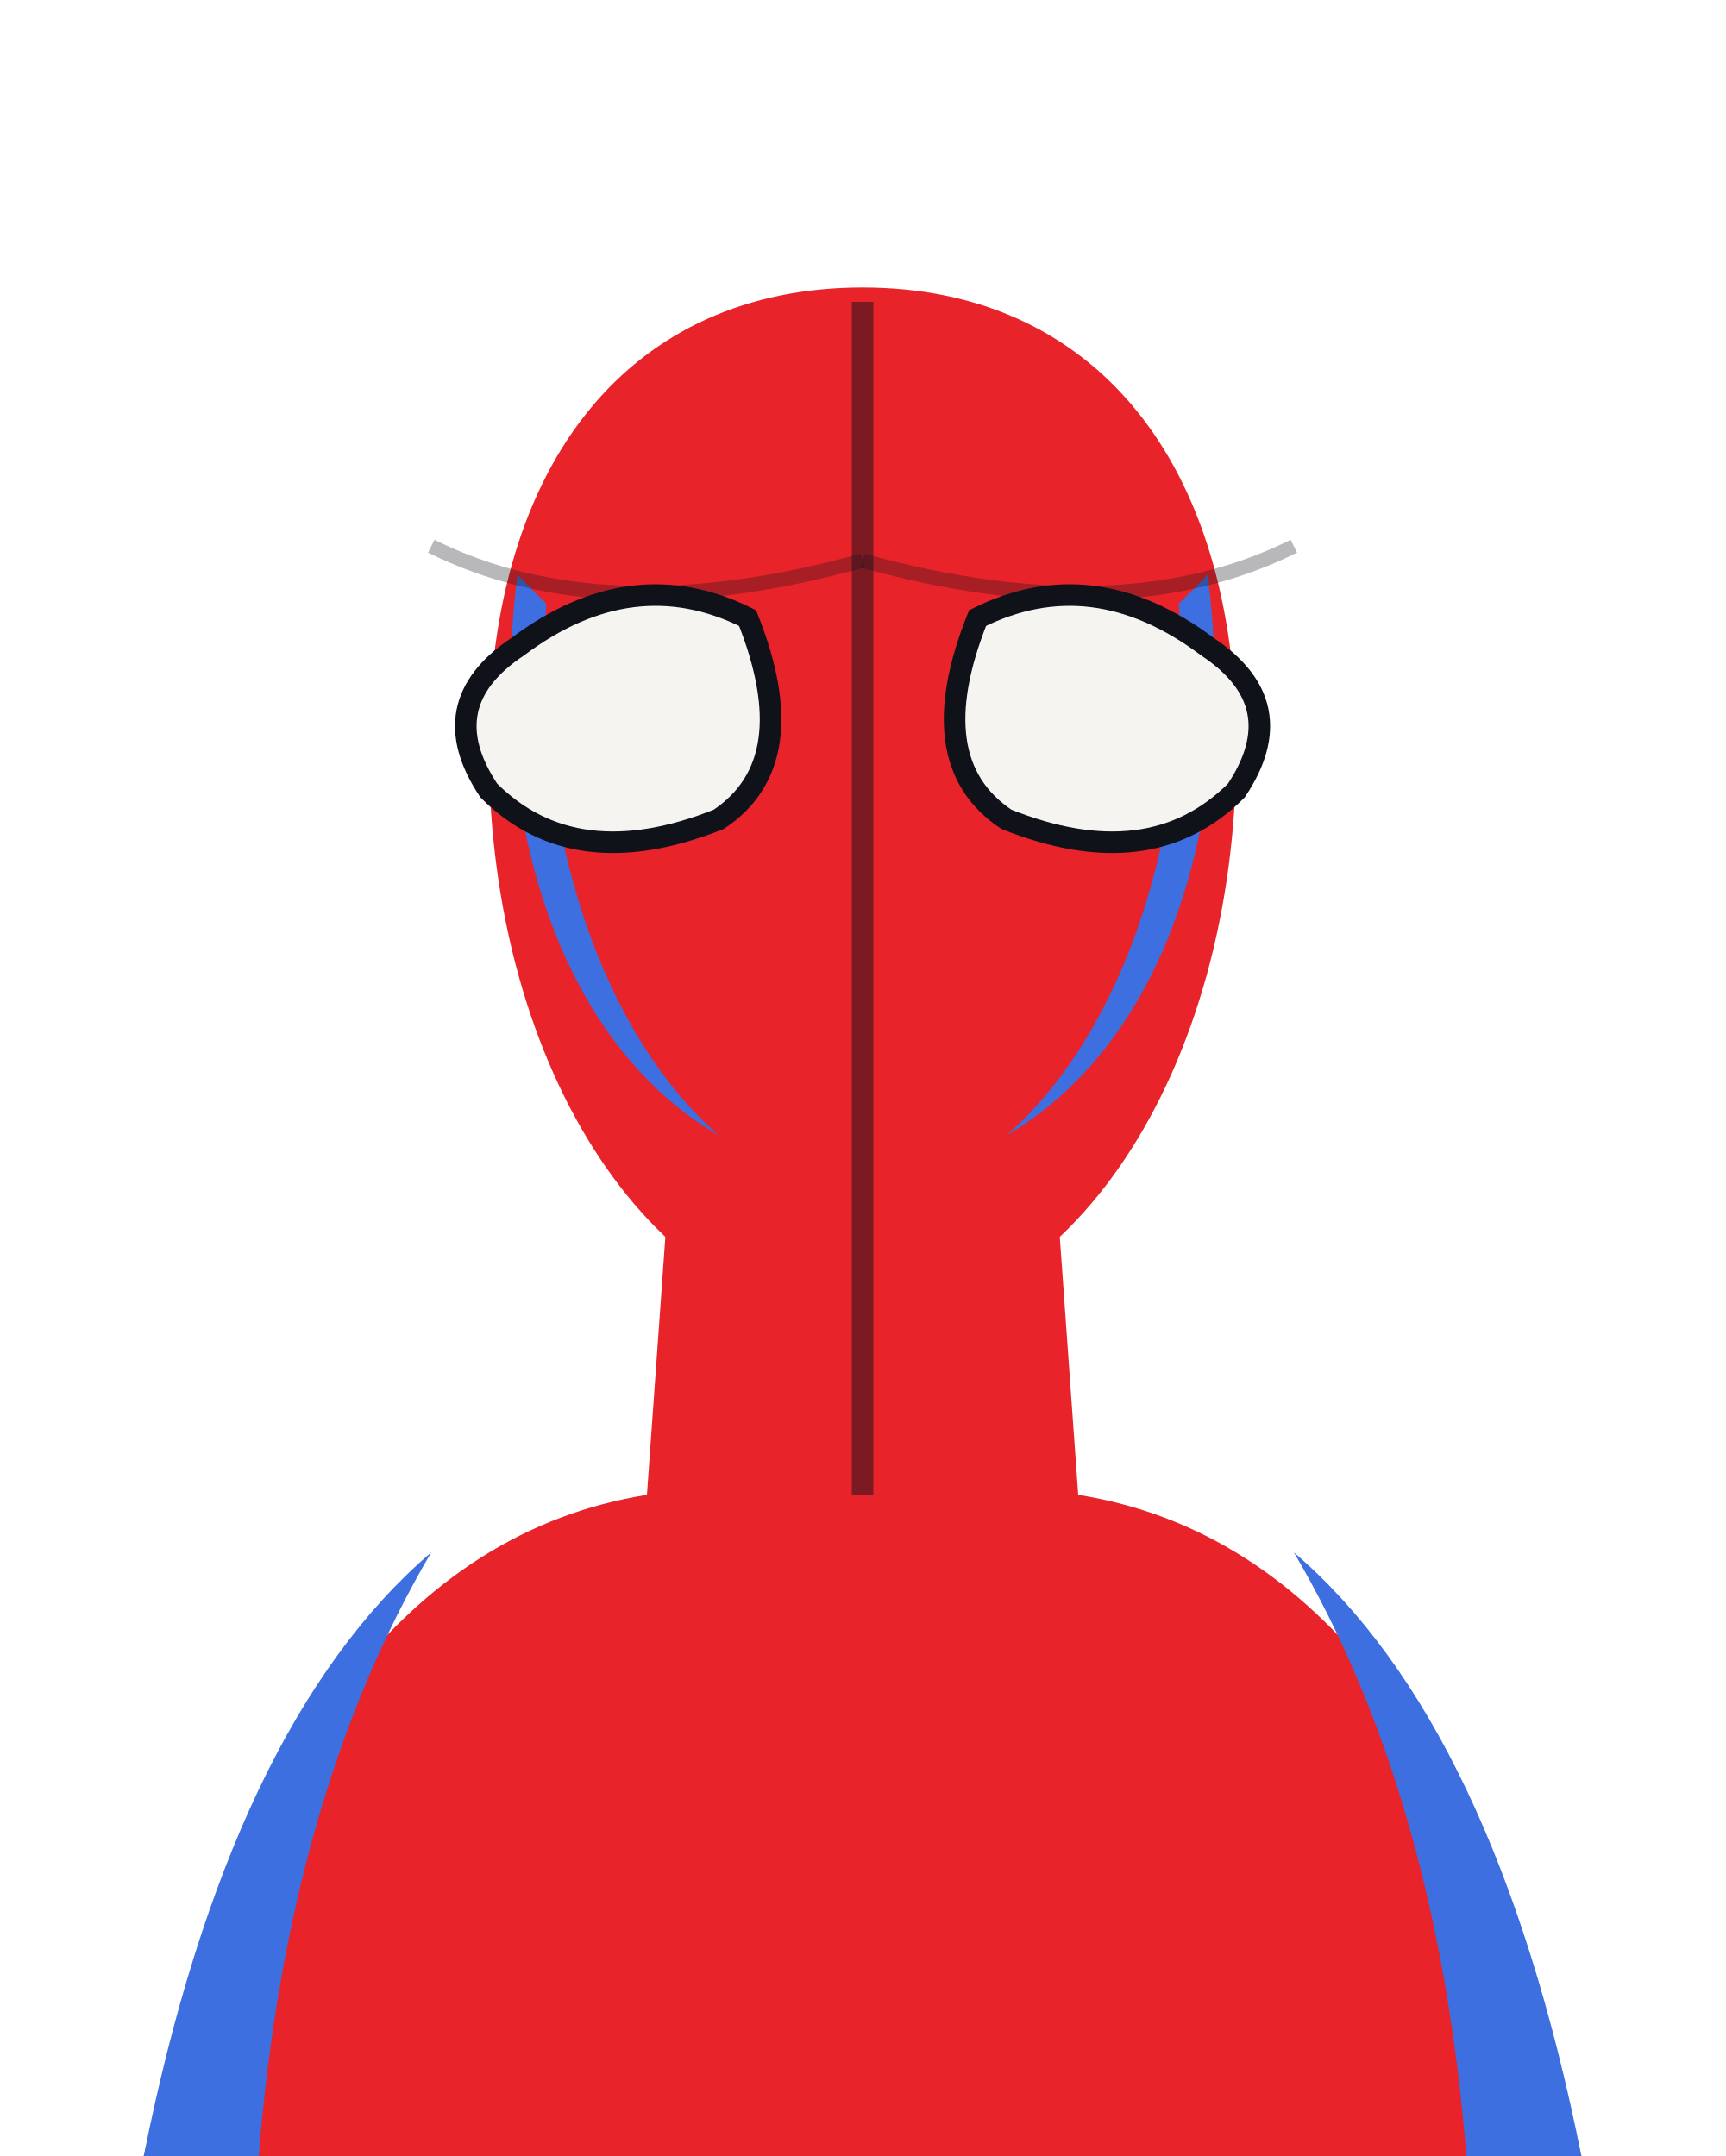
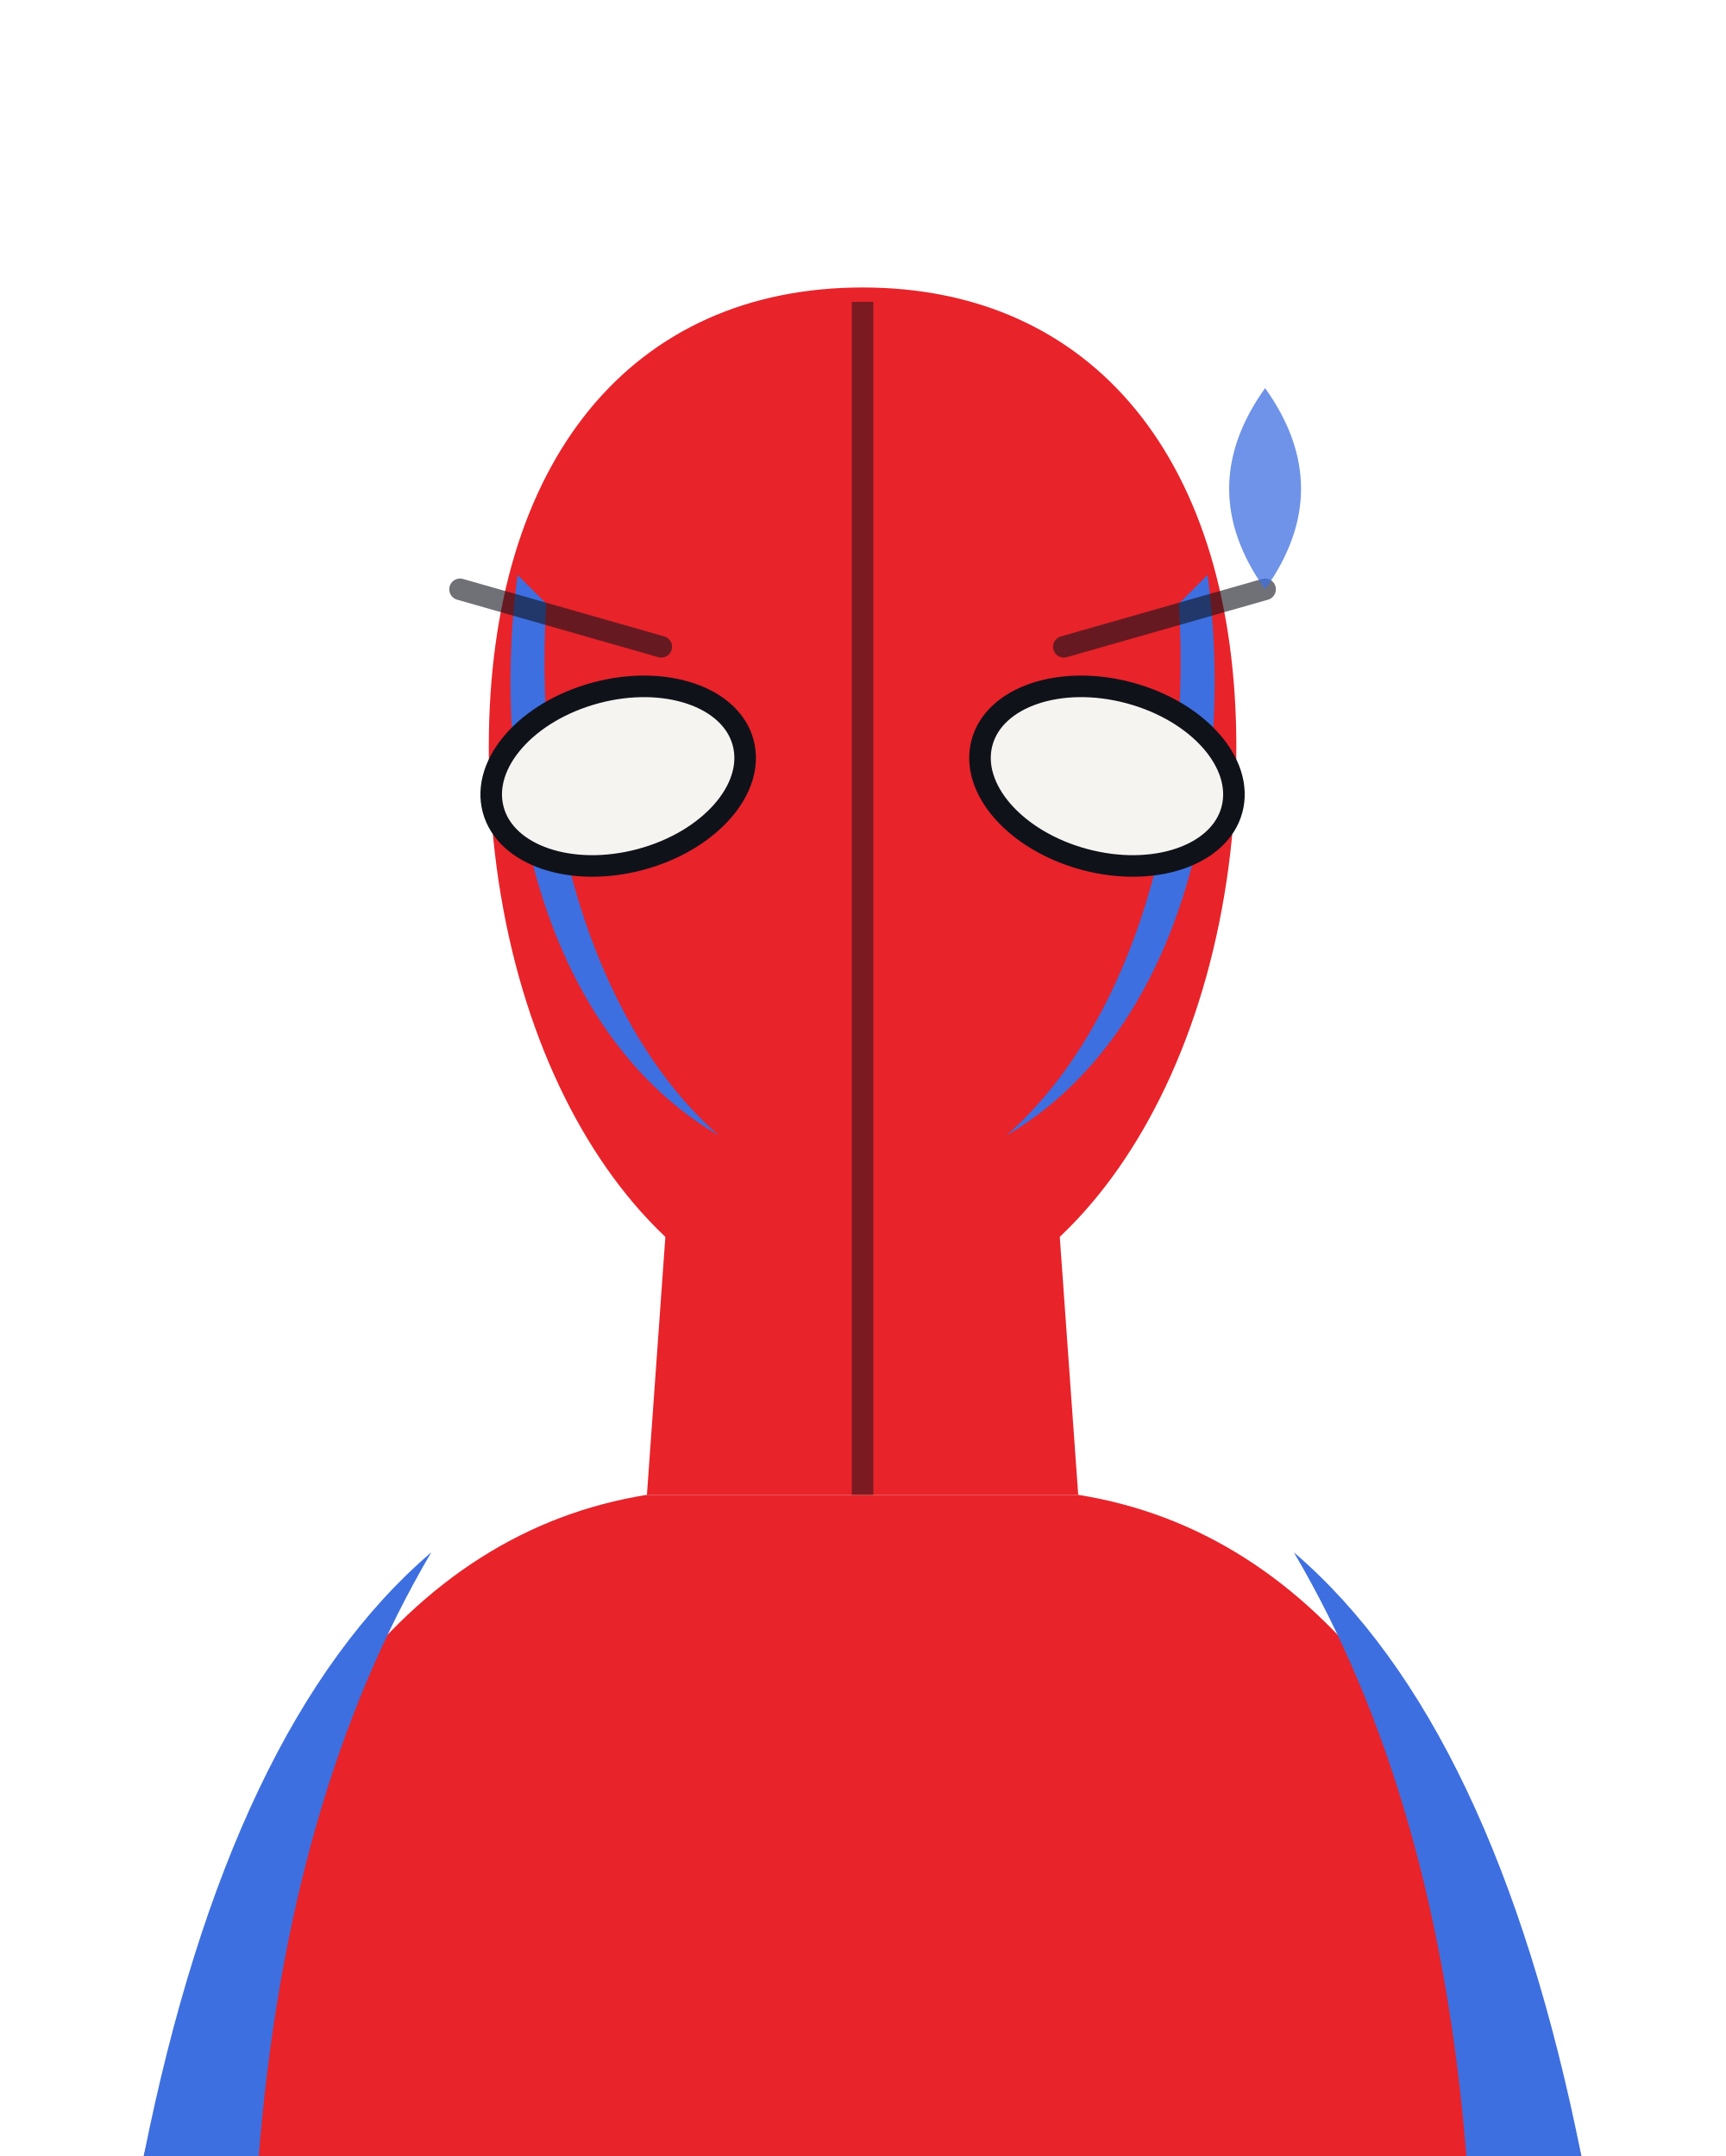
<svg xmlns="http://www.w3.org/2000/svg" viewBox="0 0 120 150">
  <path d="M45,104 Q20,108 10,150 L110,150 Q100,108 75,104 Z" fill="#E8232A" />
  <path d="M10,150 Q16,120 30,108 Q20,125 18,150 Z" fill="#3D6FE0" />
  <path d="M110,150 Q104,120 90,108 Q100,125 102,150 Z" fill="#3D6FE0" />
  <path d="M47,76 L45,104 L75,104 L73,76 Z" fill="#E8232A" />
  <path d="M60,20 C44,20 34,32 34,52 C34,75 46,92 60,92 C74,92 86,75 86,52 C86,32 76,20 60,20 Z" fill="#E8232A" />
  <path d="M36,40 C34,55 38,72 50,79 C42,72 37,58 38,42 Z" fill="#3D6FE0" />
  <path d="M84,40 C86,55 82,72 70,79 C78,72 83,58 82,42 Z" fill="#3D6FE0" />
  <path d="M60,21 L60,104" stroke="#10121A" stroke-width="1.5" opacity="0.5" />
-   <path d="M60,39 Q78,44 90,38" stroke="#10121A" stroke-width="1" opacity="0.3" fill="none" />
-   <path d="M60,39 Q42,44 30,38" stroke="#10121A" stroke-width="1" opacity="0.3" fill="none" />
-   <path d="M52,43 Q44,39 36,45 Q30,49 34,55 Q40,61 50,57 Q56,53 52,43 Z" fill="#F5F4F0" stroke="#10121A" stroke-width="1.5" />
-   <path d="M68,43 Q76,39 84,45 Q90,49 86,55 Q80,61 70,57 Q64,53 68,43 Z" fill="#F5F4F0" stroke="#10121A" stroke-width="1.5" />
+   <path d="M32,41 L46,45" stroke="#10121A" stroke-width="1.5" stroke-linecap="round" opacity="0.6" />
+   <path d="M88,41 L74,45" stroke="#10121A" stroke-width="1.5" stroke-linecap="round" opacity="0.6" />
+   <ellipse cx="43" cy="54" rx="9" ry="6" fill="#F5F4F0" stroke="#10121A" stroke-width="1.5" transform="rotate(-15 43 54)" />
+   <ellipse cx="77" cy="54" rx="9" ry="6" fill="#F5F4F0" stroke="#10121A" stroke-width="1.5" transform="rotate(15 77 54)" />
+   <path d="M88,27 Q93,34 88,41 Q83,34 88,27 Z" fill="#3D6FE0" opacity="0.75" />
</svg>
